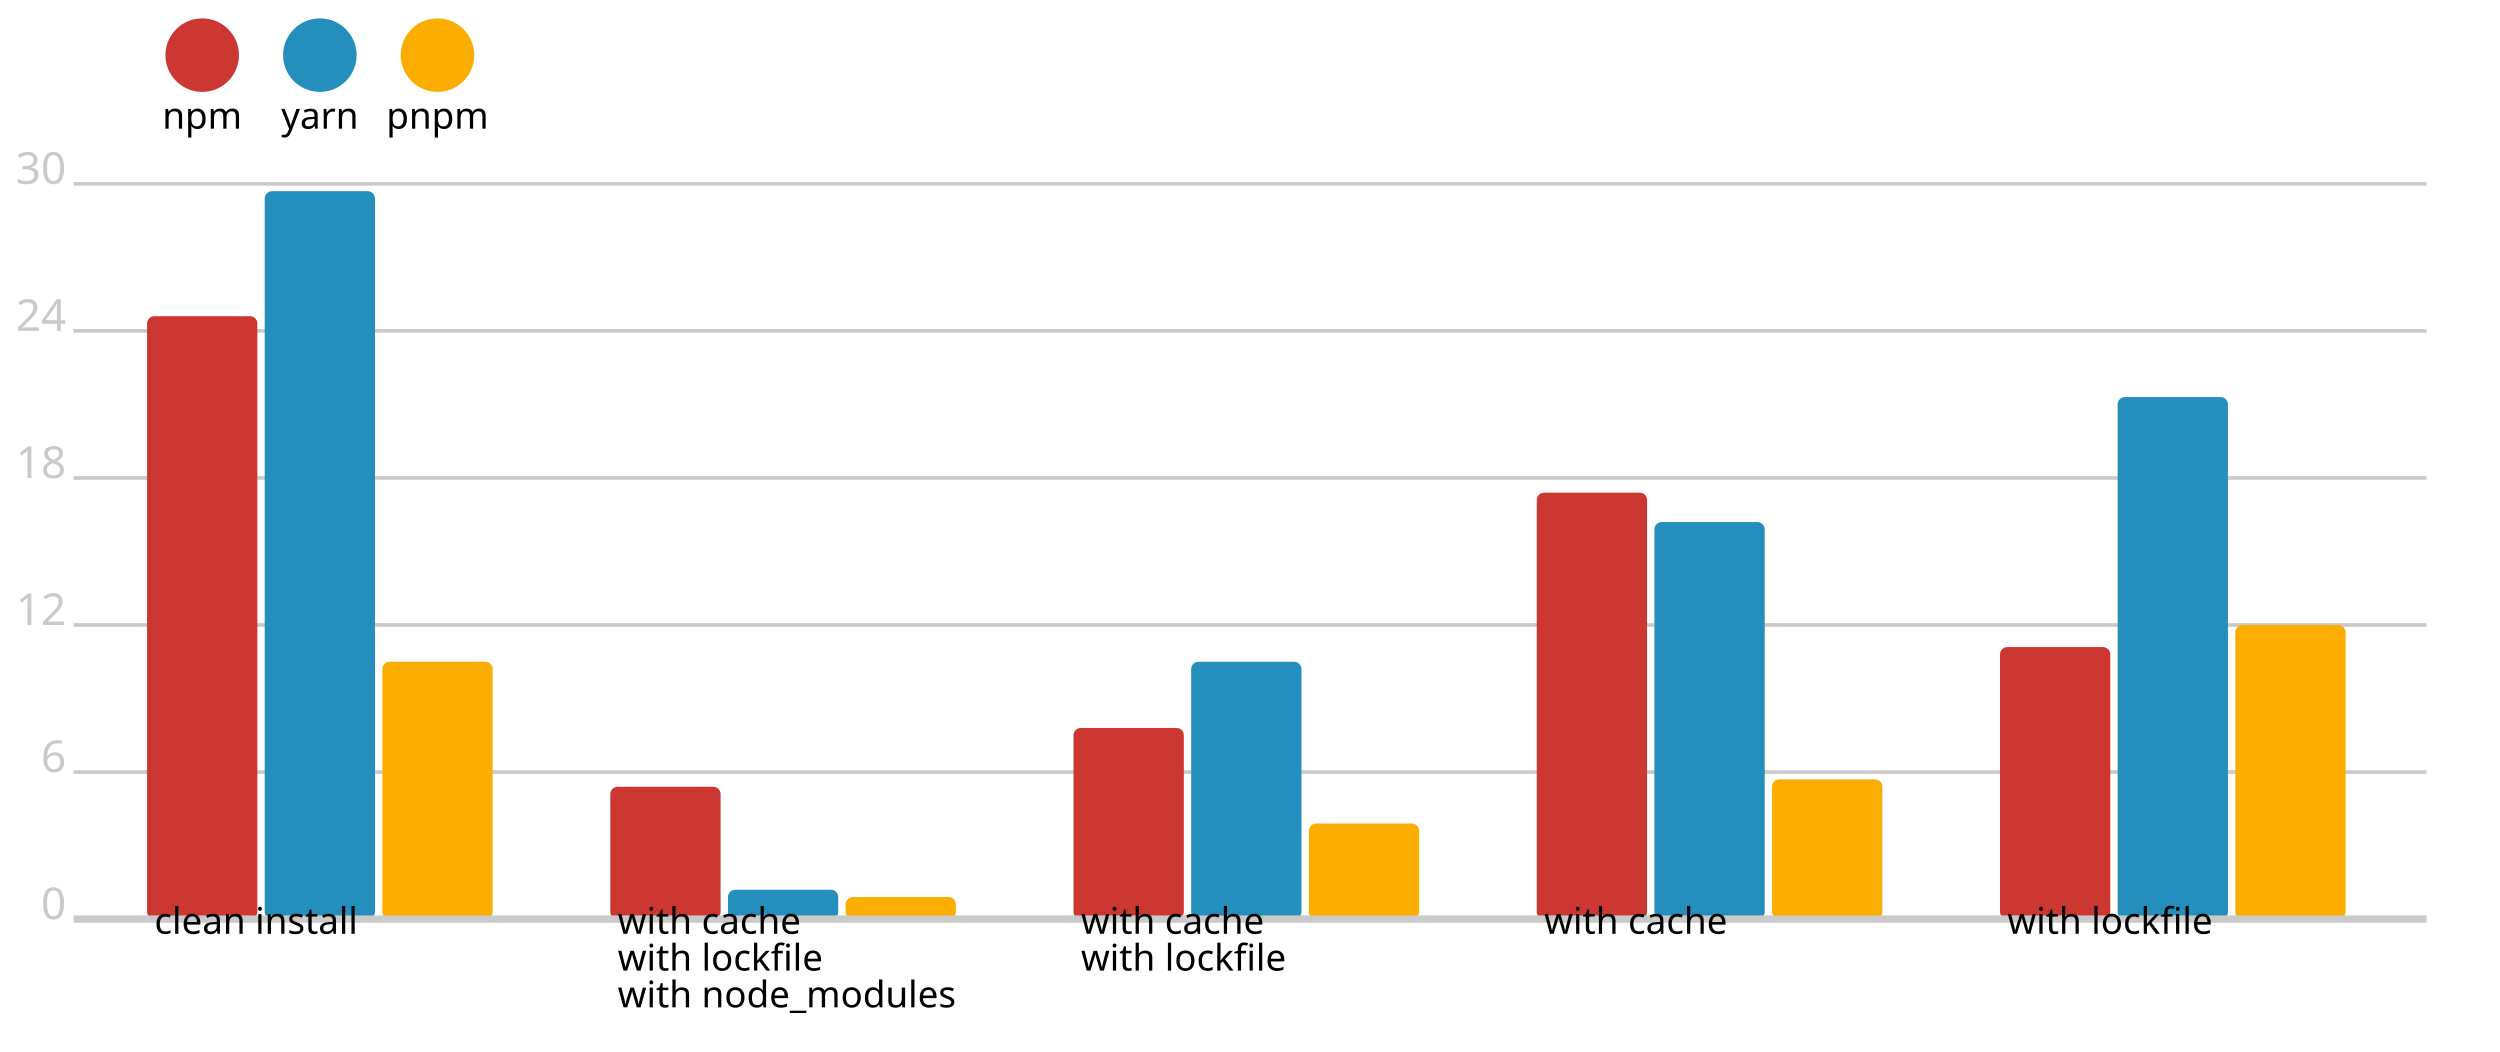
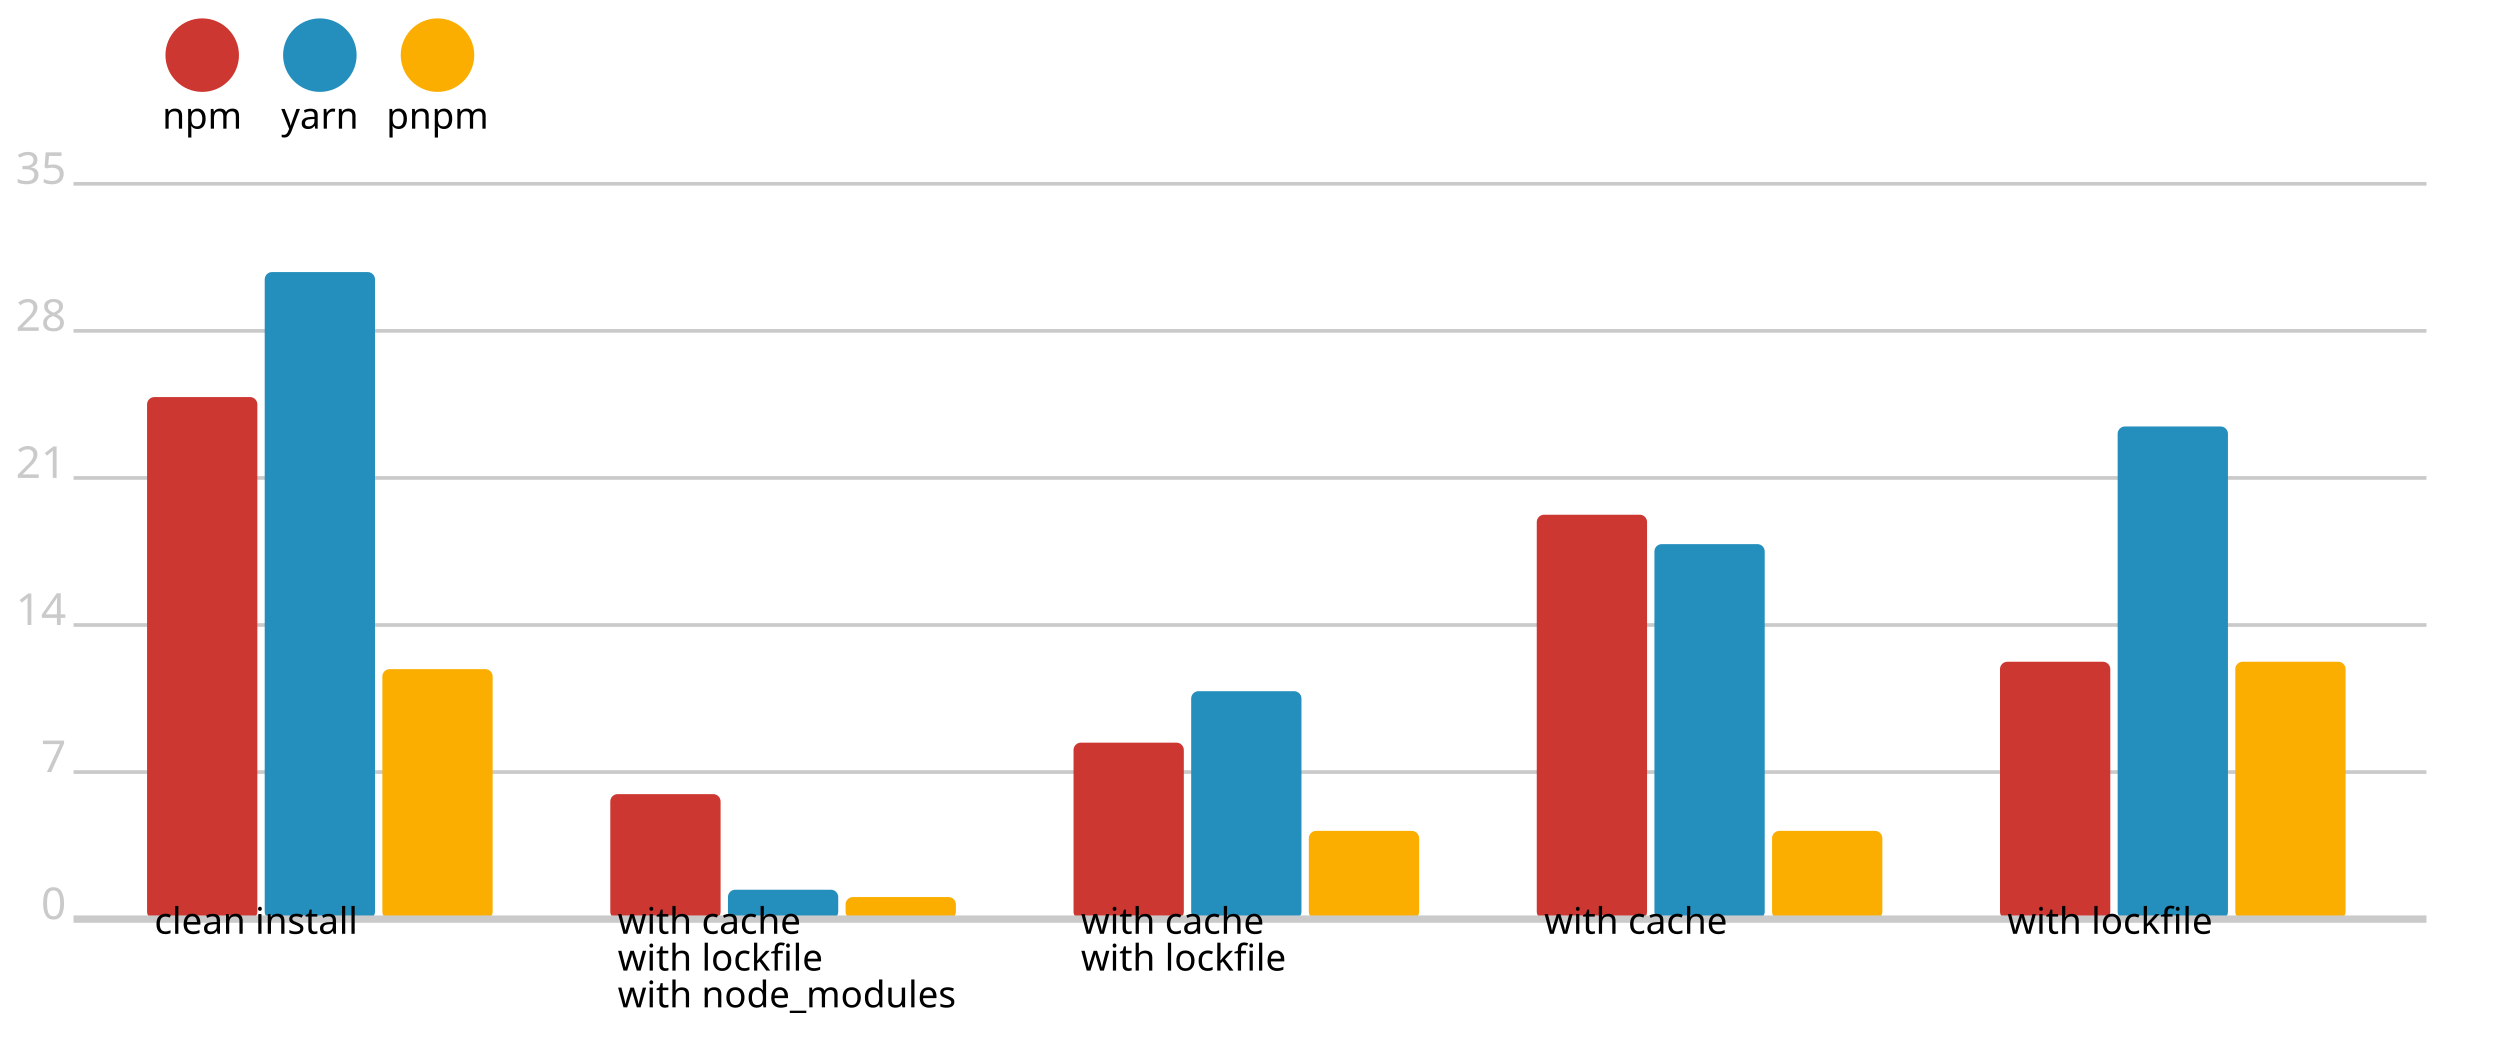
<svg xmlns="http://www.w3.org/2000/svg" version="1.1" viewBox="0 0 340 143">
  <circle cx="27.5" cy="7.5" r="5" fill="#cd3731" />
  <text x="27.5" y="17.5" font-size="5" font-family="system-ui" alignment-baseline="middle" text-anchor="middle">npm</text>
  <circle cx="43.5" cy="7.5" r="5" fill="#248ebd" />
  <text x="43.5" y="17.5" font-size="5" font-family="system-ui" alignment-baseline="middle" text-anchor="middle">yarn</text>
  <circle cx="59.5" cy="7.5" r="5" fill="#fbae00" />
  <text x="59.5" y="17.5" font-size="5" font-family="system-ui" alignment-baseline="middle" text-anchor="middle">pnpm</text>
  <line x1="10" y1="25" x2="330" y2="25" stroke-width="0.5" stroke="#cacaca" />
-   <text x="9" y="25" fill="#cacaca" font-size="6" font-family="system-ui" alignment-baseline="middle" text-anchor="end">30</text>
+   <text x="9" y="25" fill="#cacaca" font-size="6" font-family="system-ui" alignment-baseline="middle" text-anchor="end">35</text>
  <line x1="10" y1="45" x2="330" y2="45" stroke-width="0.5" stroke="#cacaca" />
-   <text x="9" y="45" fill="#cacaca" font-size="6" font-family="system-ui" alignment-baseline="middle" text-anchor="end">24</text>
+   <text x="9" y="45" fill="#cacaca" font-size="6" font-family="system-ui" alignment-baseline="middle" text-anchor="end">28</text>
  <line x1="10" y1="65" x2="330" y2="65" stroke-width="0.5" stroke="#cacaca" />
-   <text x="9" y="65" fill="#cacaca" font-size="6" font-family="system-ui" alignment-baseline="middle" text-anchor="end">18</text>
+   <text x="9" y="65" fill="#cacaca" font-size="6" font-family="system-ui" alignment-baseline="middle" text-anchor="end">21</text>
  <line x1="10" y1="85" x2="330" y2="85" stroke-width="0.5" stroke="#cacaca" />
-   <text x="9" y="85" fill="#cacaca" font-size="6" font-family="system-ui" alignment-baseline="middle" text-anchor="end">12</text>
+   <text x="9" y="85" fill="#cacaca" font-size="6" font-family="system-ui" alignment-baseline="middle" text-anchor="end">14</text>
  <line x1="10" y1="105" x2="330" y2="105" stroke-width="0.5" stroke="#cacaca" />
-   <text x="9" y="105" fill="#cacaca" font-size="6" font-family="system-ui" alignment-baseline="middle" text-anchor="end">6</text>
+   <text x="9" y="105" fill="#cacaca" font-size="6" font-family="system-ui" alignment-baseline="middle" text-anchor="end">7</text>
  <text x="9" y="125" fill="#cacaca" font-size="6" font-family="system-ui" alignment-baseline="middle" text-anchor="end">0</text>
-   <rect x="20" y="43" width="15" height="82" fill="#cd3731" rx="1" ry="1" />
-   <rect x="36" y="26" width="15" height="99" fill="#248ebd" rx="1" ry="1" />
-   <rect x="52" y="90" width="15" height="35" fill="#fbae00" rx="1" ry="1" />
-   <rect x="83" y="107" width="15" height="18" fill="#cd3731" rx="1" ry="1" />
+   <rect x="20" y="54" width="15" height="71" fill="#cd3731" rx="1" ry="1" />
+   <rect x="36" y="37" width="15" height="88" fill="#248ebd" rx="1" ry="1" />
+   <rect x="52" y="91" width="15" height="34" fill="#fbae00" rx="1" ry="1" />
+   <rect x="83" y="108" width="15" height="17" fill="#cd3731" rx="1" ry="1" />
  <rect x="99" y="121" width="15" height="4" fill="#248ebd" rx="1" ry="1" />
  <rect x="115" y="122" width="15" height="3" fill="#fbae00" rx="1" ry="1" />
-   <rect x="146" y="99" width="15" height="26" fill="#cd3731" rx="1" ry="1" />
-   <rect x="162" y="90" width="15" height="35" fill="#248ebd" rx="1" ry="1" />
-   <rect x="178" y="112" width="15" height="13" fill="#fbae00" rx="1" ry="1" />
-   <rect x="209" y="67" width="15" height="58" fill="#cd3731" rx="1" ry="1" />
-   <rect x="225" y="71" width="15" height="54" fill="#248ebd" rx="1" ry="1" />
-   <rect x="241" y="106" width="15" height="19" fill="#fbae00" rx="1" ry="1" />
-   <rect x="272" y="88" width="15" height="37" fill="#cd3731" rx="1" ry="1" />
-   <rect x="288" y="54" width="15" height="71" fill="#248ebd" rx="1" ry="1" />
-   <rect x="304" y="85" width="15" height="40" fill="#fbae00" rx="1" ry="1" />
+   <rect x="146" y="101" width="15" height="24" fill="#cd3731" rx="1" ry="1" />
+   <rect x="162" y="94" width="15" height="31" fill="#248ebd" rx="1" ry="1" />
+   <rect x="178" y="113" width="15" height="12" fill="#fbae00" rx="1" ry="1" />
+   <rect x="209" y="70" width="15" height="55" fill="#cd3731" rx="1" ry="1" />
+   <rect x="225" y="74" width="15" height="51" fill="#248ebd" rx="1" ry="1" />
+   <rect x="241" y="113" width="15" height="12" fill="#fbae00" rx="1" ry="1" />
+   <rect x="272" y="90" width="15" height="35" fill="#cd3731" rx="1" ry="1" />
+   <rect x="288" y="58" width="15" height="67" fill="#248ebd" rx="1" ry="1" />
+   <rect x="304" y="90" width="15" height="35" fill="#fbae00" rx="1" ry="1" />
  <line x1="10" y1="125" x2="330" y2="125" stroke-width="1" stroke="#cacaca" />
  <text x="21" y="127" font-size="5" font-family="system-ui" alignment-baseline="hanging" text-anchor="start">clean install</text>
  <text x="84" y="127" font-size="5" font-family="system-ui" alignment-baseline="hanging" text-anchor="start">with cache</text>
  <text x="84" y="132" font-size="5" font-family="system-ui" alignment-baseline="hanging" text-anchor="start">with lockfile</text>
  <text x="84" y="137" font-size="5" font-family="system-ui" alignment-baseline="hanging" text-anchor="start">with node_modules</text>
  <text x="147" y="127" font-size="5" font-family="system-ui" alignment-baseline="hanging" text-anchor="start">with cache</text>
  <text x="147" y="132" font-size="5" font-family="system-ui" alignment-baseline="hanging" text-anchor="start">with lockfile</text>
  <text x="210" y="127" font-size="5" font-family="system-ui" alignment-baseline="hanging" text-anchor="start">with cache</text>
  <text x="273" y="127" font-size="5" font-family="system-ui" alignment-baseline="hanging" text-anchor="start">with lockfile</text>
</svg>
